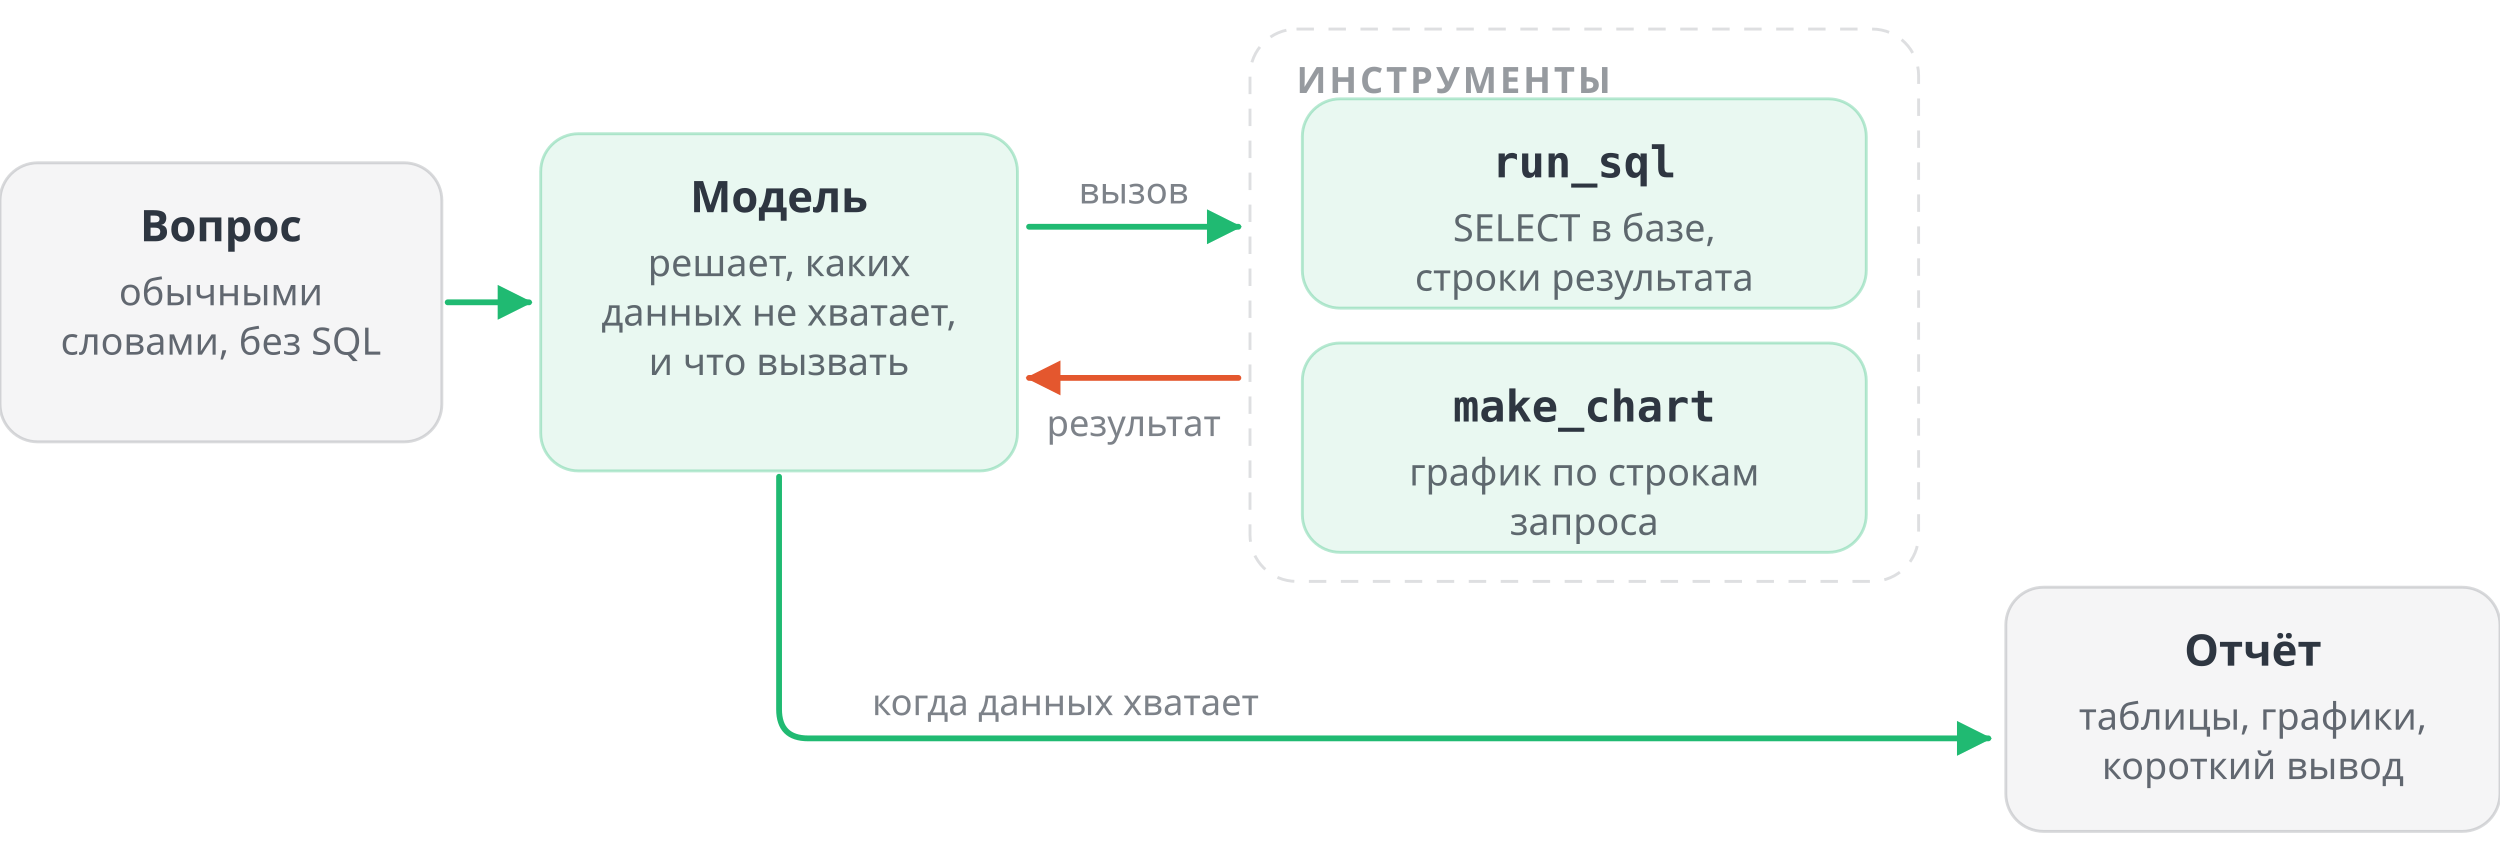
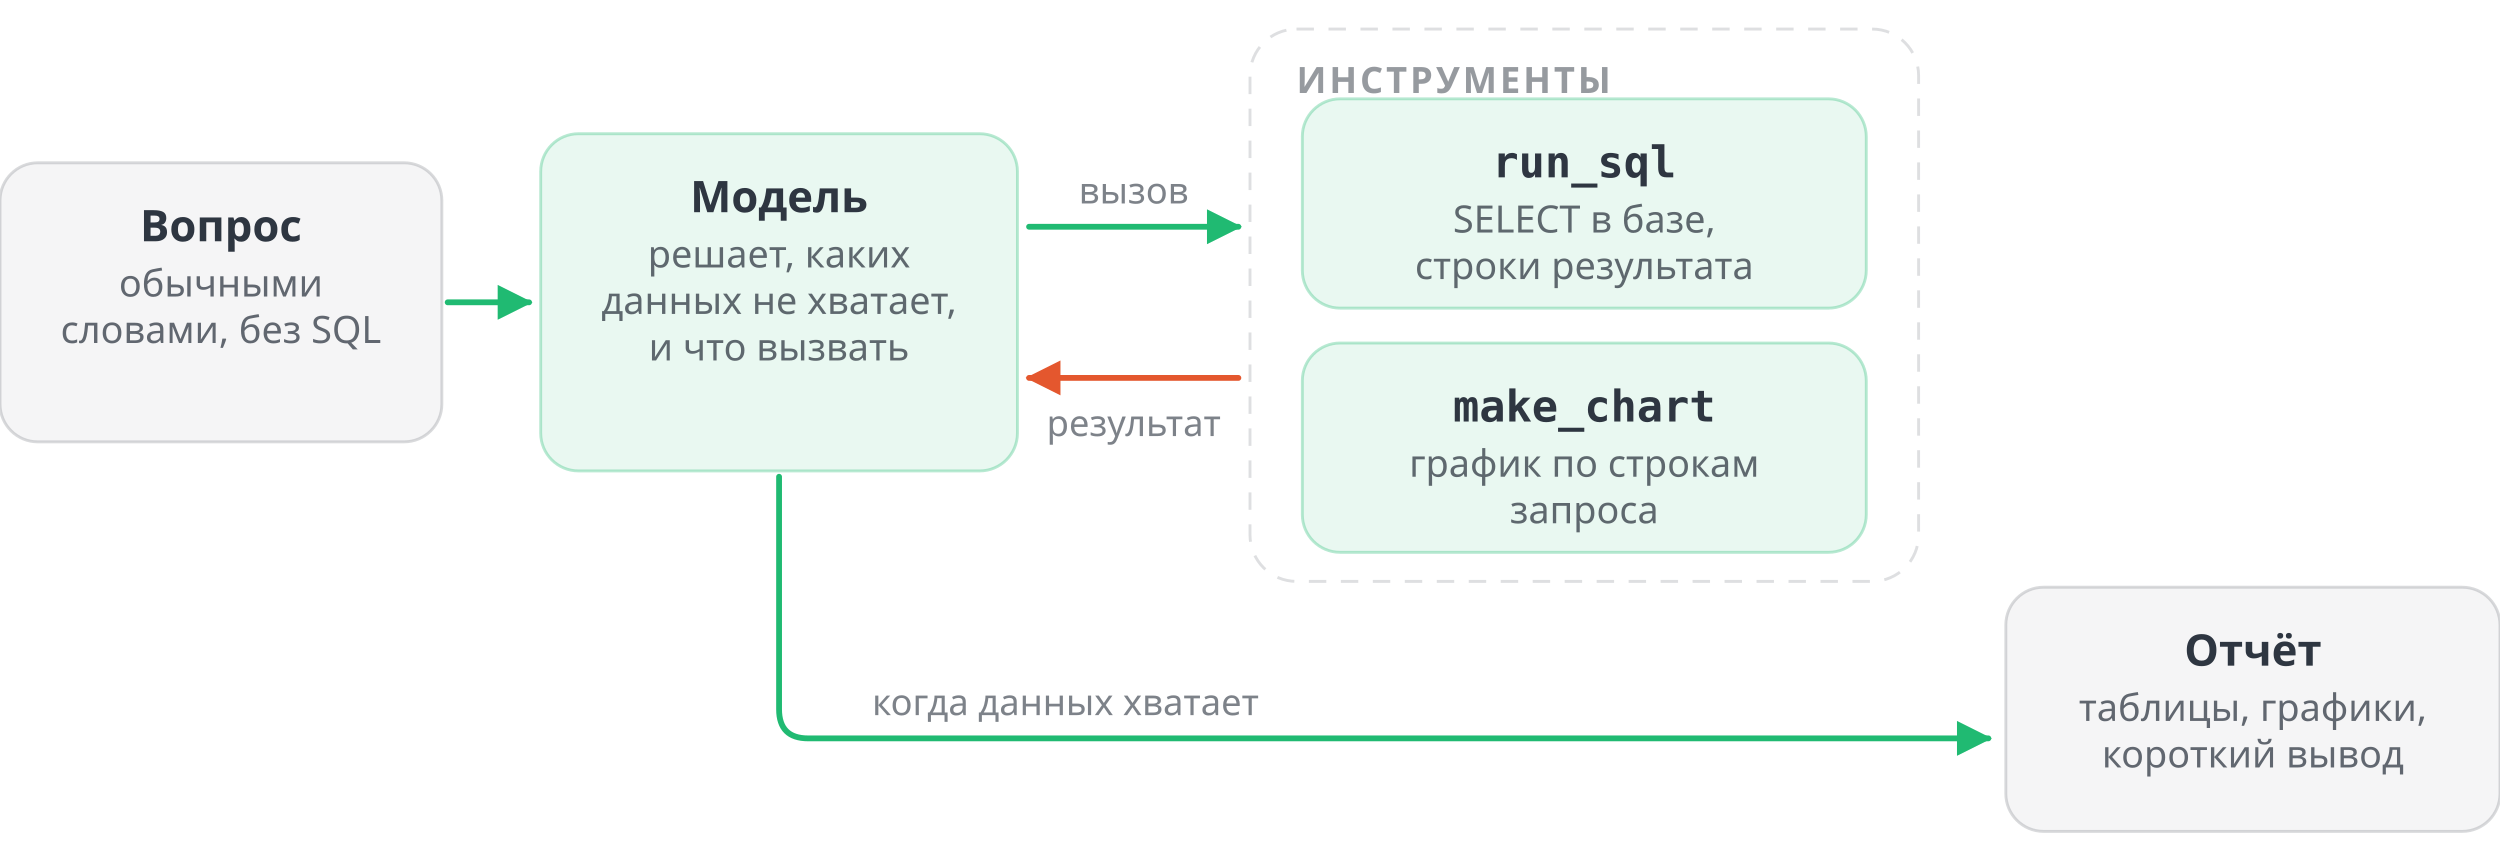
<svg viewBox="0 0 860 296" role="img" aria-label="Цикл инструментального агента: модель вызывает инструменты по очереди, пока не соберёт ответ">
  <defs>
    <marker id="нак-20BA72" viewBox="0 0 10 10" refX="9" refY="5" markerWidth="6" markerHeight="6" orient="auto-start-reverse">
      <path d="M0 0 L10 5 L0 10 z" fill="#20BA72" />
    </marker>
    <marker id="нак-E4572E" viewBox="0 0 10 10" refX="9" refY="5" markerWidth="6" markerHeight="6" orient="auto-start-reverse">
      <path d="M0 0 L10 5 L0 10 z" fill="#E4572E" />
    </marker>
  </defs>
  <rect x="0" y="56" width="152" height="96" rx="13" fill="rgba(46,54,65,.05)" stroke="rgba(46,54,65,.18)" />
  <text x="76.0" y="83" text-anchor="middle" font-family="system-ui,sans-serif" font-size="15" font-weight="700" fill="#2E3641">Вопрос</text>
-   <text x="76.0" y="105" text-anchor="middle" font-family="system-ui,sans-serif" font-size="13" font-weight="400" fill="rgba(46,54,65,.74)">обычными</text>
-   <text x="76.0" y="122" text-anchor="middle" font-family="system-ui,sans-serif" font-size="13" font-weight="400" fill="rgba(46,54,65,.74)">словами, без SQL</text>
+   <text x="76.0" y="102" text-anchor="middle" font-family="system-ui,sans-serif" font-size="13" font-weight="400" fill="rgba(46,54,65,.74)">обычными</text>
+   <text x="76.0" y="118" text-anchor="middle" font-family="system-ui,sans-serif" font-size="13" font-weight="400" fill="rgba(46,54,65,.74)">словами, без SQL</text>
  <rect x="186" y="46" width="164" height="116" rx="13" fill="rgba(32,186,114,.10)" stroke="rgba(32,186,114,.32)" />
  <text x="268.0" y="73" text-anchor="middle" font-family="system-ui,sans-serif" font-size="15" font-weight="700" fill="#2E3641">Модель</text>
-   <text x="268.0" y="95" text-anchor="middle" font-family="system-ui,sans-serif" font-size="13" font-weight="400" fill="rgba(46,54,65,.74)">решает, каких</text>
-   <text x="268.0" y="112" text-anchor="middle" font-family="system-ui,sans-serif" font-size="13" font-weight="400" fill="rgba(46,54,65,.74)">данных не хватает,</text>
-   <text x="268.0" y="129" text-anchor="middle" font-family="system-ui,sans-serif" font-size="13" font-weight="400" fill="rgba(46,54,65,.74)">и что вызвать</text>
+   <text x="268.0" y="92" text-anchor="middle" font-family="system-ui,sans-serif" font-size="13" font-weight="400" fill="rgba(46,54,65,.74)">решает, каких</text>
+   <text x="268.0" y="108" text-anchor="middle" font-family="system-ui,sans-serif" font-size="13" font-weight="400" fill="rgba(46,54,65,.74)">данных не хватает,</text>
+   <text x="268.0" y="124" text-anchor="middle" font-family="system-ui,sans-serif" font-size="13" font-weight="400" fill="rgba(46,54,65,.74)">и что вызвать</text>
  <rect x="430" y="10" width="230" height="190" rx="16" fill="none" stroke="rgba(46,54,65,.16)" stroke-dasharray="6 5" />
  <text x="446" y="32" font-family="system-ui,sans-serif" font-size="12.5" font-weight="700" letter-spacing=".08em" fill="rgba(46,54,65,.5)">ИНСТРУМЕНТЫ</text>
  <rect x="448" y="34" width="194" height="72" rx="13" fill="rgba(32,186,114,.10)" stroke="rgba(32,186,114,.32)" />
  <text x="545.0" y="61" text-anchor="middle" font-family="ui-monospace,SFMono-Regular,Menlo,monospace" font-size="15" font-weight="700" fill="#2E3641">run_sql</text>
-   <text x="545.0" y="83" text-anchor="middle" font-family="system-ui,sans-serif" font-size="13" font-weight="400" fill="rgba(46,54,65,.74)">SELECT в базе,</text>
-   <text x="545.0" y="100" text-anchor="middle" font-family="system-ui,sans-serif" font-size="13" font-weight="400" fill="rgba(46,54,65,.74)">строки результата</text>
+   <text x="545.0" y="80" text-anchor="middle" font-family="system-ui,sans-serif" font-size="13" font-weight="400" fill="rgba(46,54,65,.74)">SELECT в базе,</text>
+   <text x="545.0" y="96" text-anchor="middle" font-family="system-ui,sans-serif" font-size="13" font-weight="400" fill="rgba(46,54,65,.74)">строки результата</text>
  <rect x="448" y="118" width="194" height="72" rx="13" fill="rgba(32,186,114,.10)" stroke="rgba(32,186,114,.32)" />
  <text x="545.0" y="145" text-anchor="middle" font-family="ui-monospace,SFMono-Regular,Menlo,monospace" font-size="15" font-weight="700" fill="#2E3641">make_chart</text>
-   <text x="545.0" y="167" text-anchor="middle" font-family="system-ui,sans-serif" font-size="13" font-weight="400" fill="rgba(46,54,65,.74)">график по строкам</text>
-   <text x="545.0" y="184" text-anchor="middle" font-family="system-ui,sans-serif" font-size="13" font-weight="400" fill="rgba(46,54,65,.74)">запроса</text>
+   <text x="545.0" y="164" text-anchor="middle" font-family="system-ui,sans-serif" font-size="13" font-weight="400" fill="rgba(46,54,65,.74)">график по строкам</text>
+   <text x="545.0" y="180" text-anchor="middle" font-family="system-ui,sans-serif" font-size="13" font-weight="400" fill="rgba(46,54,65,.74)">запроса</text>
  <rect x="690" y="202" width="170" height="84" rx="13" fill="rgba(46,54,65,.05)" stroke="rgba(46,54,65,.18)" />
  <text x="775.0" y="229" text-anchor="middle" font-family="system-ui,sans-serif" font-size="15" font-weight="700" fill="#2E3641">Отчёт</text>
-   <text x="775.0" y="251" text-anchor="middle" font-family="system-ui,sans-serif" font-size="13" font-weight="400" fill="rgba(46,54,65,.74)">таблицы, графики,</text>
-   <text x="775.0" y="268" text-anchor="middle" font-family="system-ui,sans-serif" font-size="13" font-weight="400" fill="rgba(46,54,65,.74)">короткий вывод</text>
+   <text x="775.0" y="248" text-anchor="middle" font-family="system-ui,sans-serif" font-size="13" font-weight="400" fill="rgba(46,54,65,.74)">таблицы, графики,</text>
+   <text x="775.0" y="264" text-anchor="middle" font-family="system-ui,sans-serif" font-size="13" font-weight="400" fill="rgba(46,54,65,.74)">короткий вывод</text>
  <path d="M154 104 L182 104" fill="none" stroke="#20BA72" stroke-width="2" stroke-linecap="round" marker-end="url(#нак-20BA72)" />
  <path d="M354 78 L426 78" fill="none" stroke="#20BA72" stroke-width="2" stroke-linecap="round" marker-end="url(#нак-20BA72)" />
  <text x="390.0" y="70.0" text-anchor="middle" font-family="system-ui,sans-serif" font-size="12.5" font-weight="400" fill="rgba(46,54,65,.62)">вызов</text>
  <path d="M426 130 L354 130" fill="none" stroke="#E4572E" stroke-width="2" stroke-linecap="round" marker-end="url(#нак-E4572E)" />
  <text x="390.0" y="150.0" text-anchor="middle" font-family="system-ui,sans-serif" font-size="12.5" font-weight="400" fill="rgba(46,54,65,.62)">результат</text>
  <path d="M268 164 L268 244 Q268 254 278 254 L684 254" fill="none" stroke="#20BA72" stroke-width="2" stroke-linecap="round" marker-end="url(#нак-20BA72)" />
  <text x="300" y="246" text-anchor="start" font-family="system-ui,sans-serif" font-size="12.5" font-weight="400" fill="rgba(46,54,65,.62)">когда данных хватает</text>
</svg>
